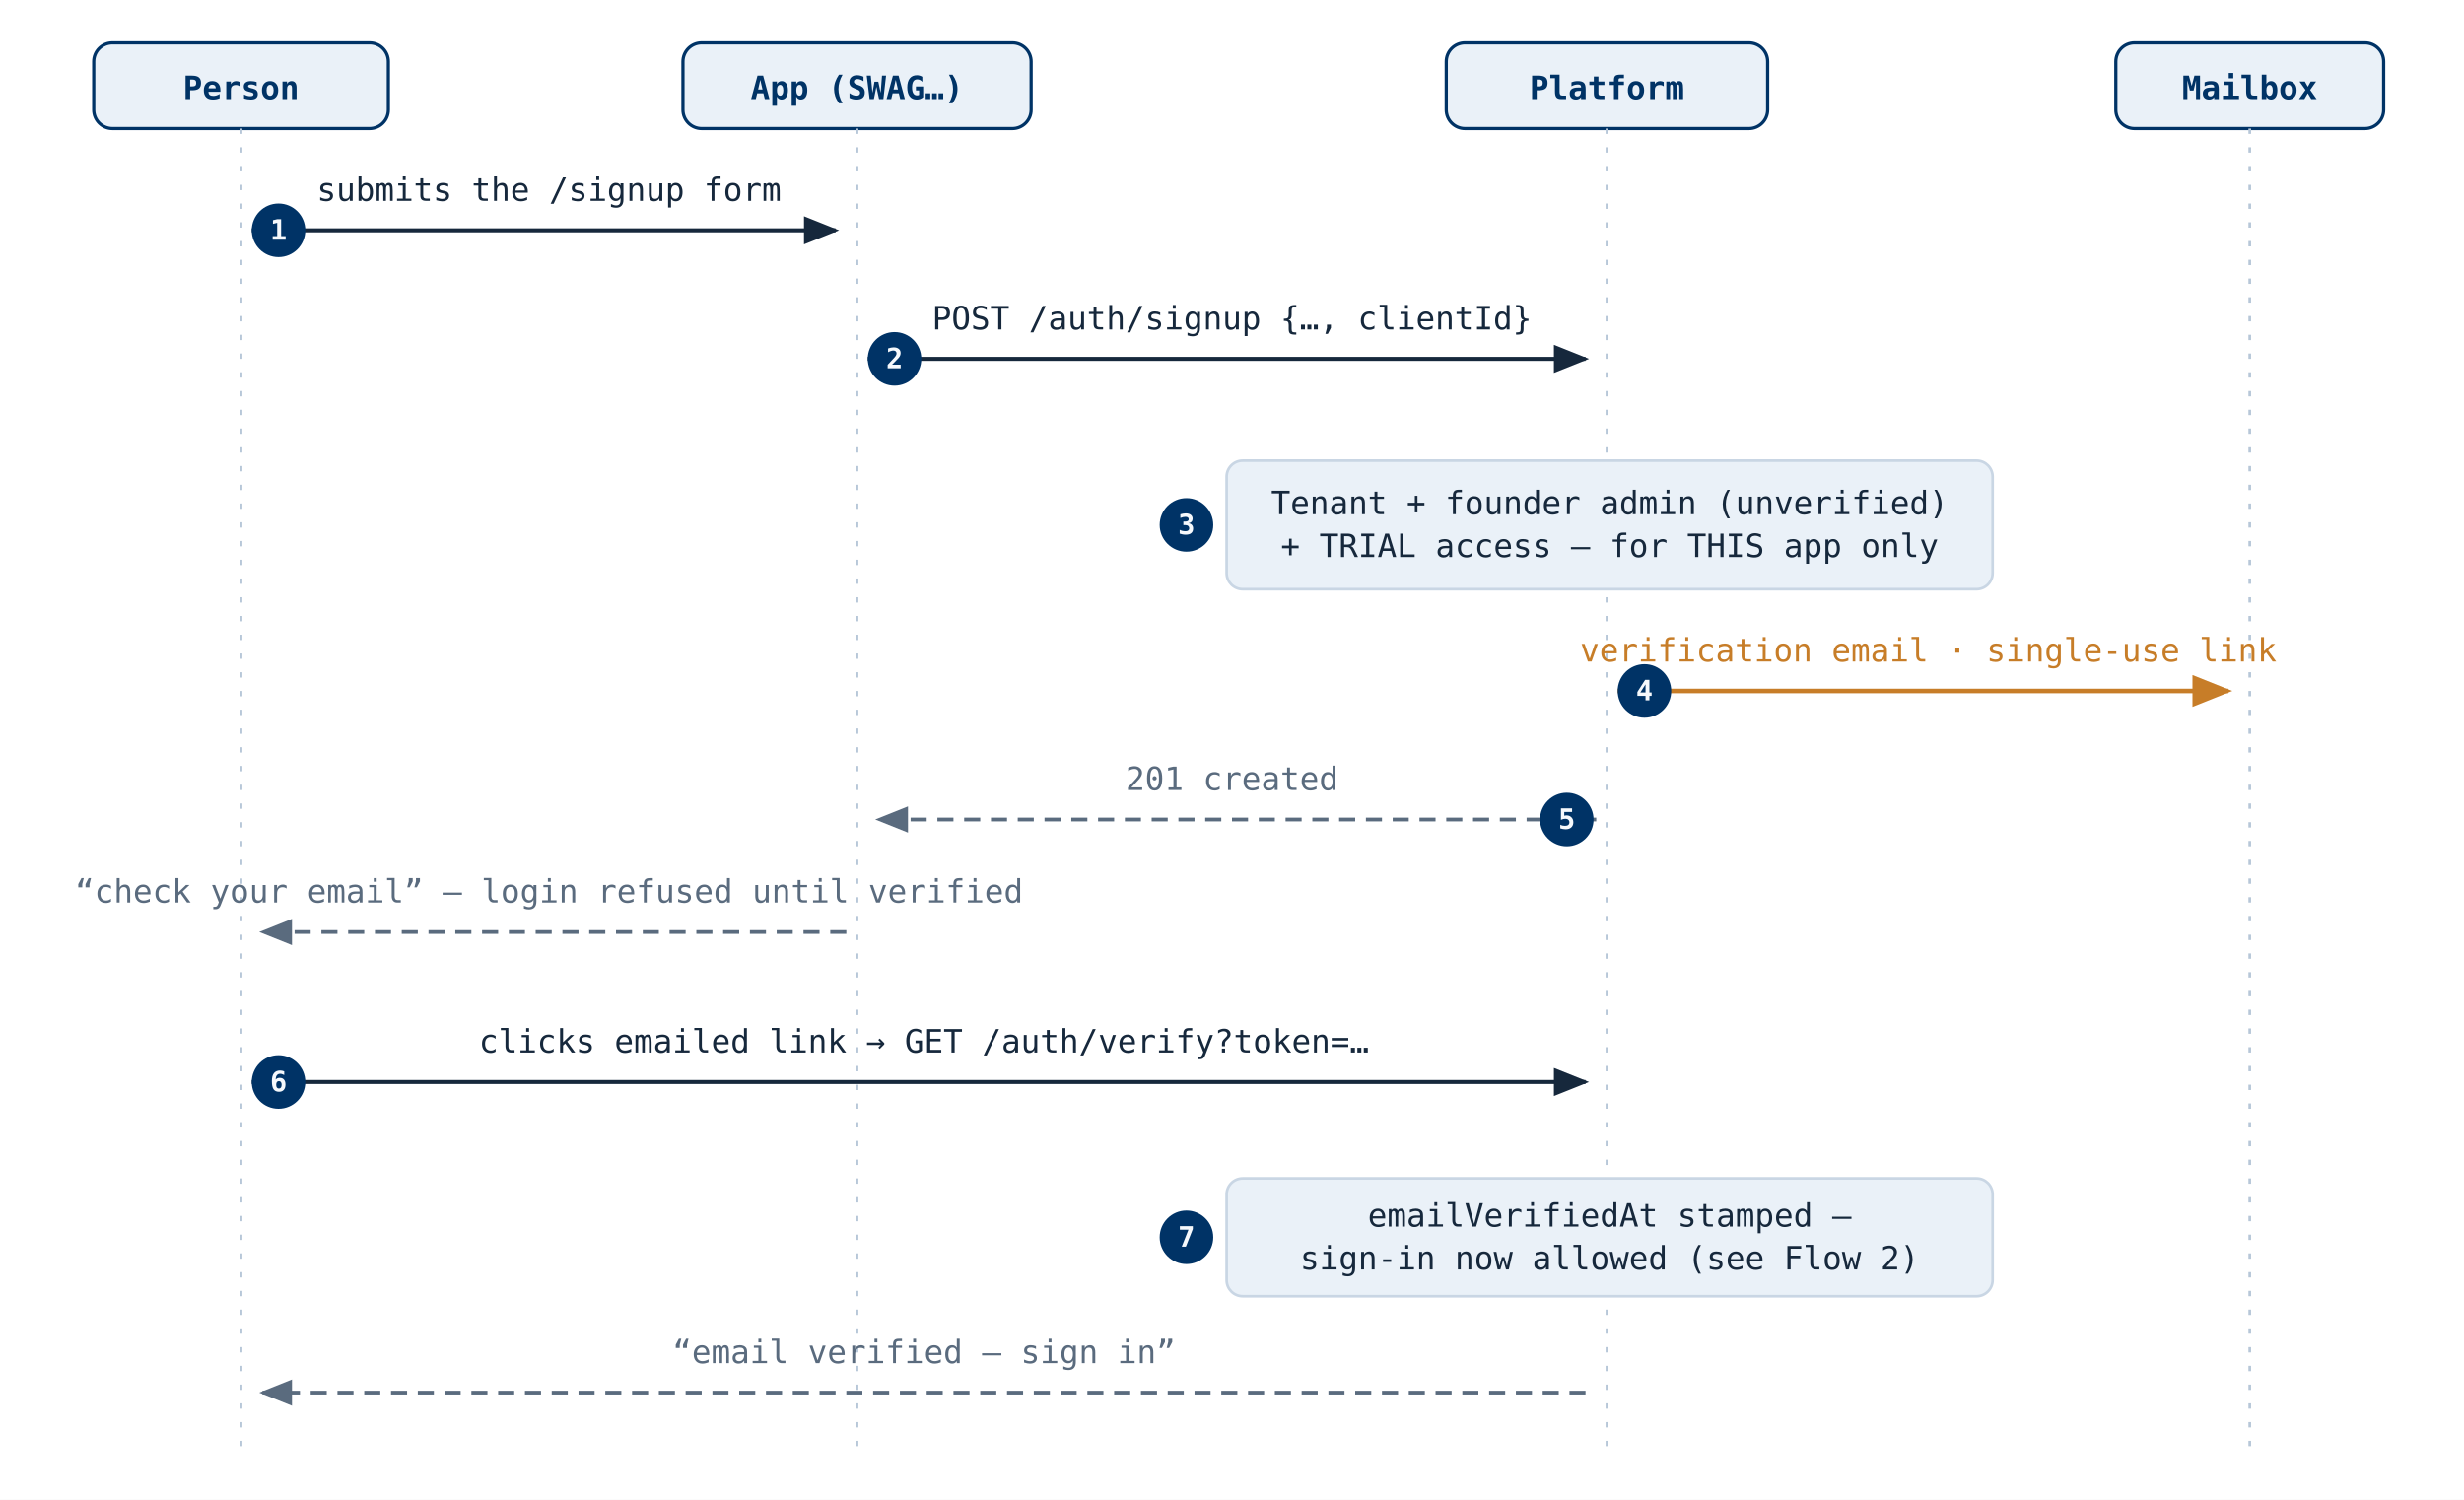
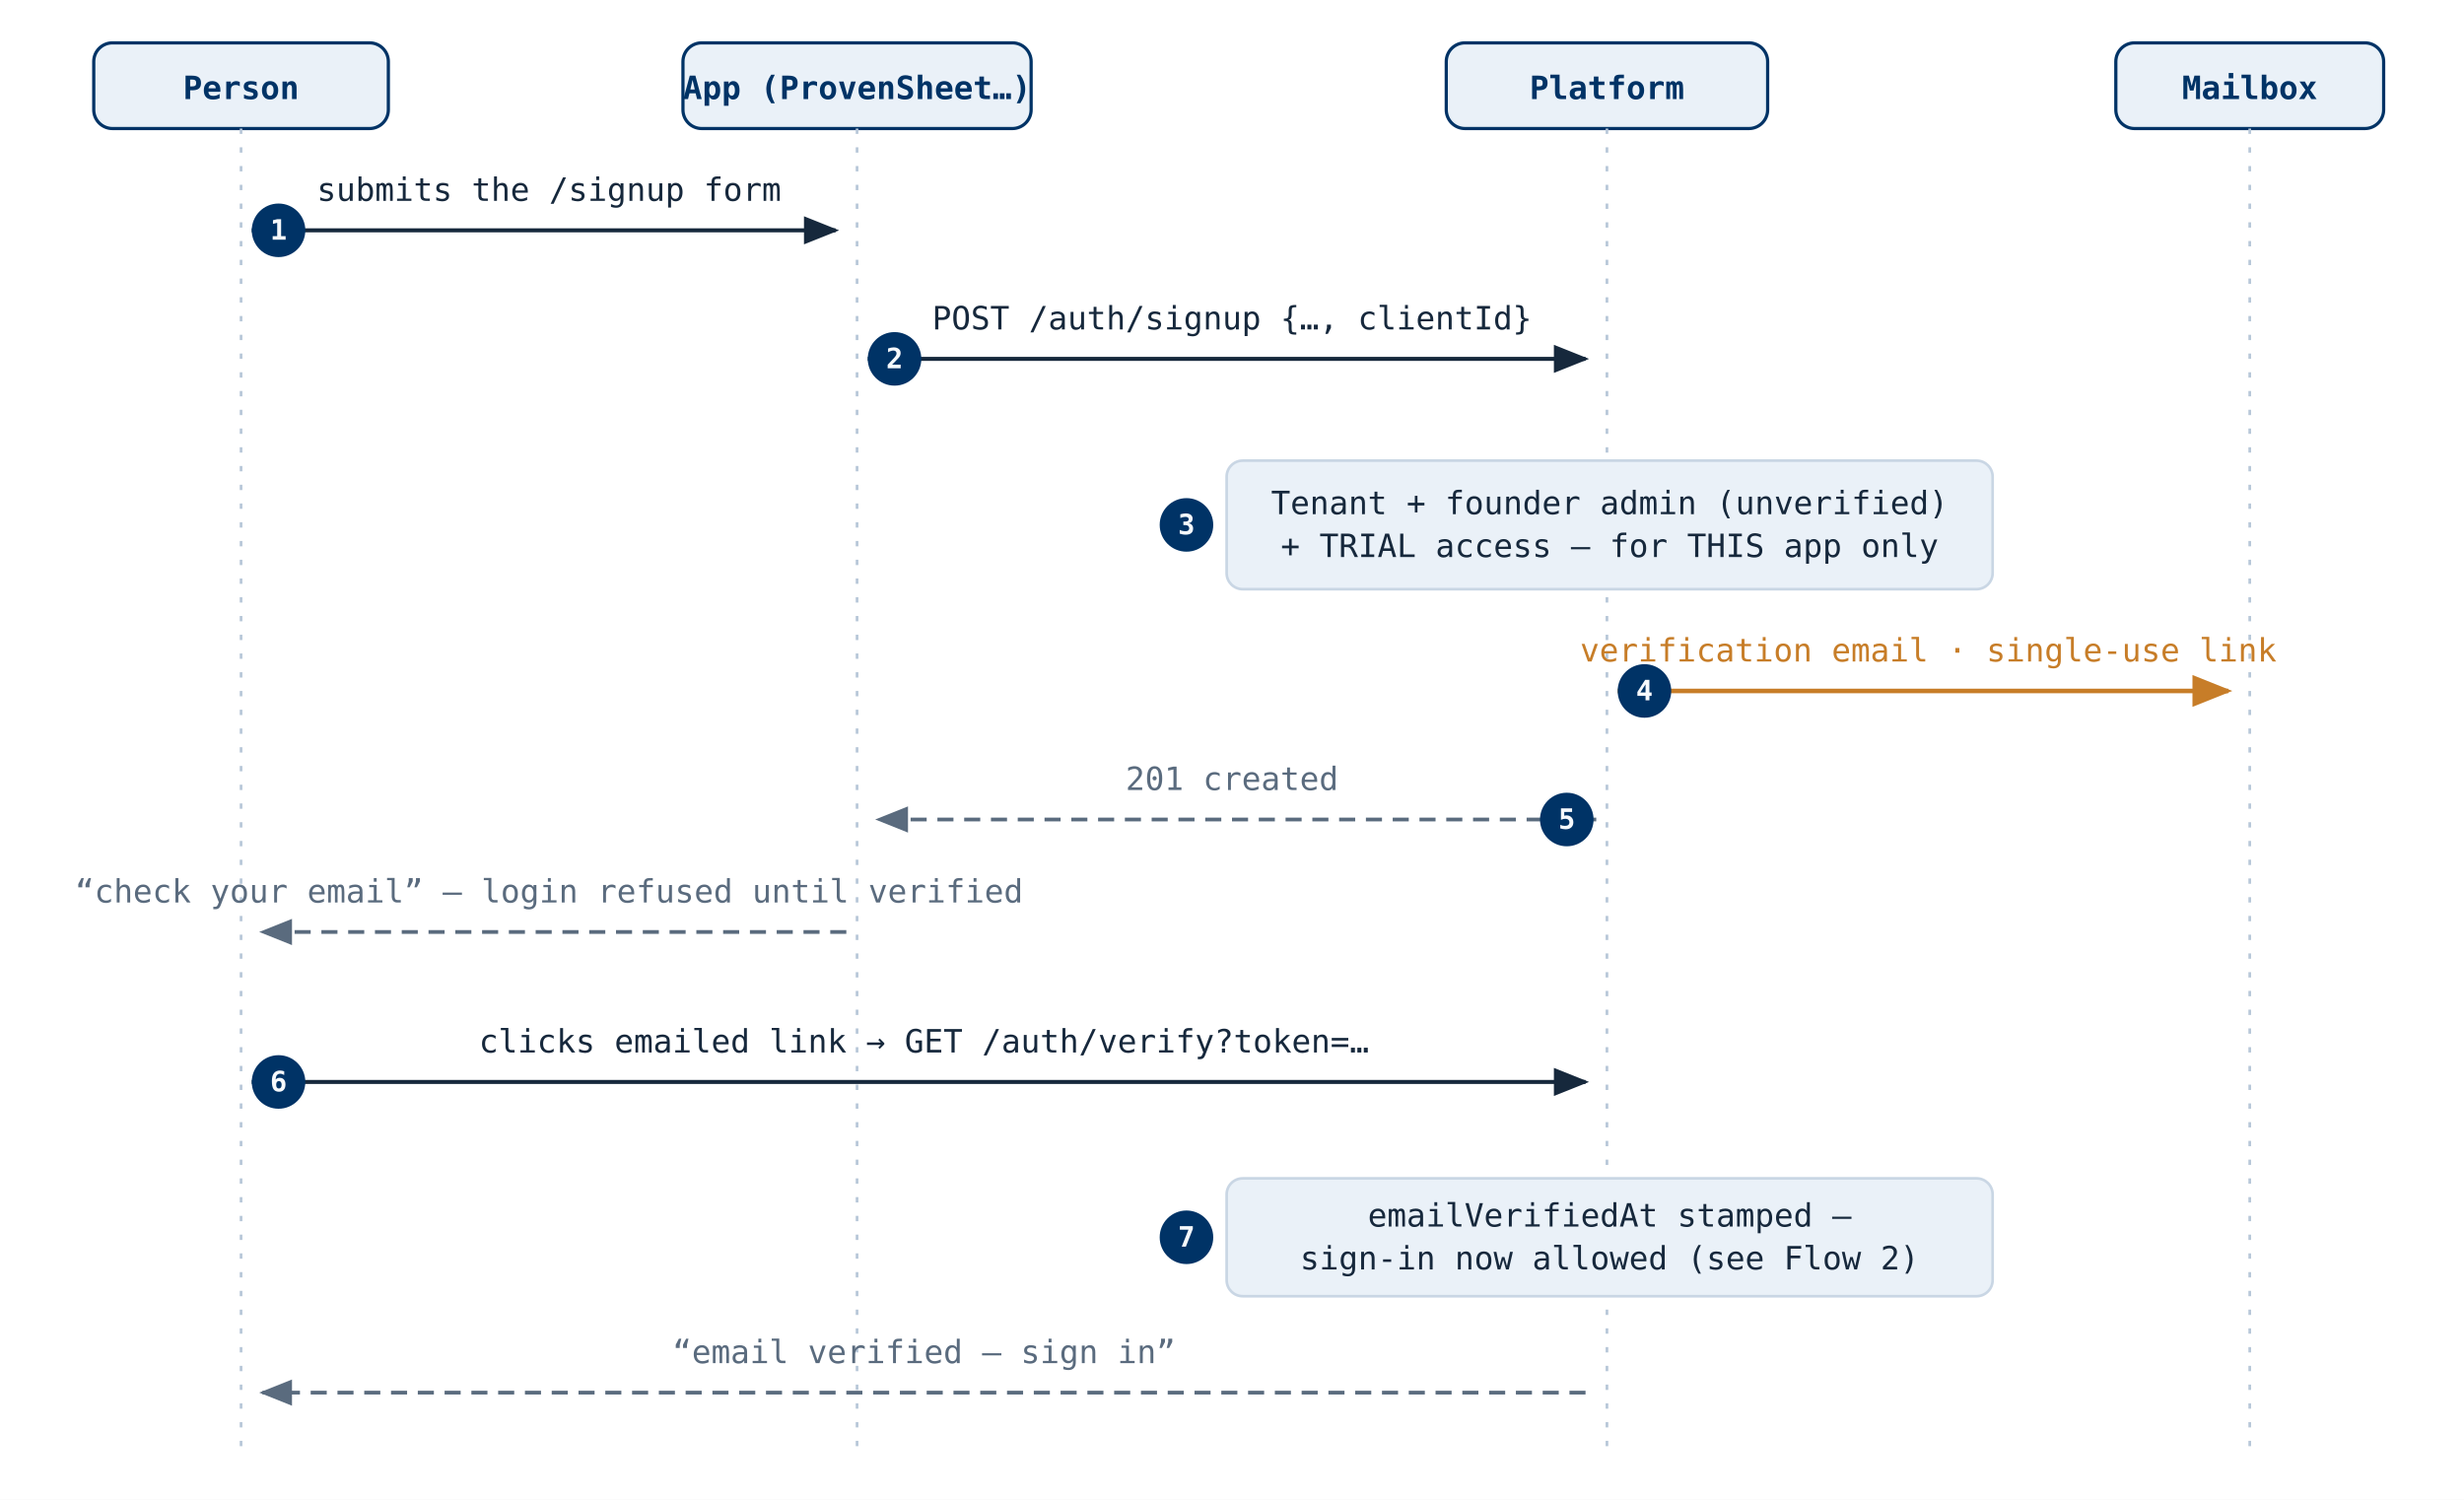
<svg xmlns="http://www.w3.org/2000/svg" class="fig" width="920" height="560" viewBox="0 0 920 560" role="img" aria-label="Sign-up sequence: the person submits the form to the app, the app calls the platform once, the platform creates tenant, admin user and trial access, emails a verification link, and login is refused until the link is clicked.">
  <style>
  /* Self-contained: light by default, dark via media query (GitHub + docs site). */
  svg { font: 12px ui-monospace, "Cascadia Code", Consolas, monospace; }
  .bg { fill: #FFFFFF; }
  text { fill: #16283C; }
  .actor rect { fill: #EAF1F8; stroke: #003366; stroke-width: 1.2; }
  .actor text { font-weight: 600; fill: #003366; text-anchor: middle; }
  .life { stroke: #B7C7D8; stroke-width: 1; stroke-dasharray: 2 5; }
  .req  { stroke: #16283C; stroke-width: 1.5; fill: none; }
  .resp { stroke: #5A6B7E; stroke-width: 1.4; fill: none; stroke-dasharray: 6 4; }
  .push { stroke: #C77D28; stroke-width: 1.7; fill: none; }
  .hi   { stroke: #2E6DA8; stroke-width: 1.8; fill: none; }
  .lbl { text-anchor: middle; } .lbl.dim { fill: #5A6B7E; }
  .lbl.hue { fill: #C77D28; } .lbl.blue { fill: #2E6DA8; }
  .selfbox rect { fill: #EAF1F8; stroke: #C9D6E4; }
  .selfbox text { text-anchor: middle; fill: #16283C; }
  .selfbox.hib rect { stroke: #2E6DA8; stroke-width: 1.4; }
  .num circle { fill: #003366; }
  .num text { fill: #F6F9FC; font-weight: 700; font-size: 10.5px; text-anchor: middle; }
  .ah { fill: #16283C; } .ah-r { fill: #5A6B7E; }
  .ah-p { fill: #C77D28; } .ah-h { fill: #2E6DA8; }
  @media (prefers-color-scheme: dark) {
    .bg { fill: #14293F; }
    text { fill: #E8F0F8; }
    .actor rect { fill: #1B3450; stroke: #A9C8E8; }
    .actor text { fill: #A9C8E8; }
    .life { stroke: #3A5878; }
    .req { stroke: #E8F0F8; } .resp { stroke: #93A7BC; }
    .push { stroke: #E5A455; } .hi { stroke: #6FA8DC; }
    .lbl.dim { fill: #93A7BC; } .lbl.hue { fill: #E5A455; } .lbl.blue { fill: #6FA8DC; }
    .selfbox rect { fill: #1B3450; stroke: #2C4966; }
    .selfbox text { fill: #E8F0F8; }
    .selfbox.hib rect { stroke: #6FA8DC; }
    .num circle { fill: #A9C8E8; }
    .num text { fill: #0E1F33; }
    .ah { fill: #E8F0F8; } .ah-r { fill: #93A7BC; }
    .ah-p { fill: #E5A455; } .ah-h { fill: #6FA8DC; }
  }
</style>
  <rect class="bg" x="0" y="0" width="920" height="560" />
  <defs>
    <marker id="a1" viewBox="0 0 10 8" refX="9" refY="4" markerWidth="9" markerHeight="7" orient="auto">
      <path class="ah" d="M0 0 L10 4 L0 8 z" />
    </marker>
    <marker id="a1r" viewBox="0 0 10 8" refX="9" refY="4" markerWidth="9" markerHeight="7" orient="auto">
      <path class="ah-r" d="M0 0 L10 4 L0 8 z" />
    </marker>
    <marker id="a1p" viewBox="0 0 10 8" refX="9" refY="4" markerWidth="9" markerHeight="7" orient="auto">
      <path class="ah-p" d="M0 0 L10 4 L0 8 z" />
    </marker>
  </defs>
  <g class="actor">
    <rect x="35" y="16" width="110" height="32" rx="7" />
    <text x="90" y="37">Person</text>
  </g>
  <g class="actor">
    <rect x="255" y="16" width="130" height="32" rx="7" />
-     <text x="320" y="37">App (SWAG…)</text>
+     <text x="320" y="37">App (ProvenSheet…)</text>
  </g>
  <g class="actor">
    <rect x="540" y="16" width="120" height="32" rx="7" />
    <text x="600" y="37">Platform</text>
  </g>
  <g class="actor">
    <rect x="790" y="16" width="100" height="32" rx="7" />
    <text x="840" y="37">Mailbox</text>
  </g>
  <line class="life" x1="90" y1="48" x2="90" y2="540" />
  <line class="life" x1="320" y1="48" x2="320" y2="540" />
  <line class="life" x1="600" y1="48" x2="600" y2="540" />
  <line class="life" x1="840" y1="48" x2="840" y2="540" />
  <text class="lbl" x="205" y="75">submits the /signup form</text>
  <line class="req" x1="94" y1="86" x2="312" y2="86" marker-end="url(#a1)" />
  <text class="lbl" x="460" y="123">POST /auth/signup {…, clientId}</text>
  <line class="req" x1="324" y1="134" x2="592" y2="134" marker-end="url(#a1)" />
  <g class="selfbox">
    <rect x="458" y="172" width="286" height="48" rx="6" />
    <text x="601" y="192">Tenant + founder admin (unverified)</text>
    <text x="601" y="208">+ TRIAL access — for THIS app only</text>
  </g>
  <text class="lbl hue" x="720" y="247">verification email · single-use link</text>
  <line class="push" x1="604" y1="258" x2="832" y2="258" marker-end="url(#a1p)" />
  <text class="lbl dim" x="460" y="295">201 created</text>
  <line class="resp" x1="596" y1="306" x2="328" y2="306" marker-end="url(#a1r)" />
  <text class="lbl dim" x="205" y="337">“check your email” — login refused until verified</text>
  <line class="resp" x1="316" y1="348" x2="98" y2="348" marker-end="url(#a1r)" />
  <text class="lbl" x="345" y="393">clicks emailed link → GET /auth/verify?token=…</text>
  <line class="req" x1="94" y1="404" x2="592" y2="404" marker-end="url(#a1)" />
  <g class="selfbox">
    <rect x="458" y="440" width="286" height="44" rx="6" />
    <text x="601" y="458">emailVerifiedAt stamped —</text>
    <text x="601" y="474">sign-in now allowed (see Flow 2)</text>
  </g>
  <text class="lbl dim" x="345" y="509">“email verified — sign in”</text>
  <line class="resp" x1="592" y1="520" x2="98" y2="520" marker-end="url(#a1r)" />
  <g class="num">
    <circle cx="104" cy="86" r="10" />
    <text x="104" y="89.5">1</text>
  </g>
  <g class="num">
    <circle cx="334" cy="134" r="10" />
    <text x="334" y="137.5">2</text>
  </g>
  <g class="num">
    <circle cx="443" cy="196" r="10" />
    <text x="443" y="199.5">3</text>
  </g>
  <g class="num">
    <circle cx="614" cy="258" r="10" />
    <text x="614" y="261.5">4</text>
  </g>
  <g class="num">
    <circle cx="585" cy="306" r="10" />
    <text x="585" y="309.5">5</text>
  </g>
  <g class="num">
    <circle cx="104" cy="404" r="10" />
    <text x="104" y="407.5">6</text>
  </g>
  <g class="num">
    <circle cx="443" cy="462" r="10" />
    <text x="443" y="465.5">7</text>
  </g>
</svg>
